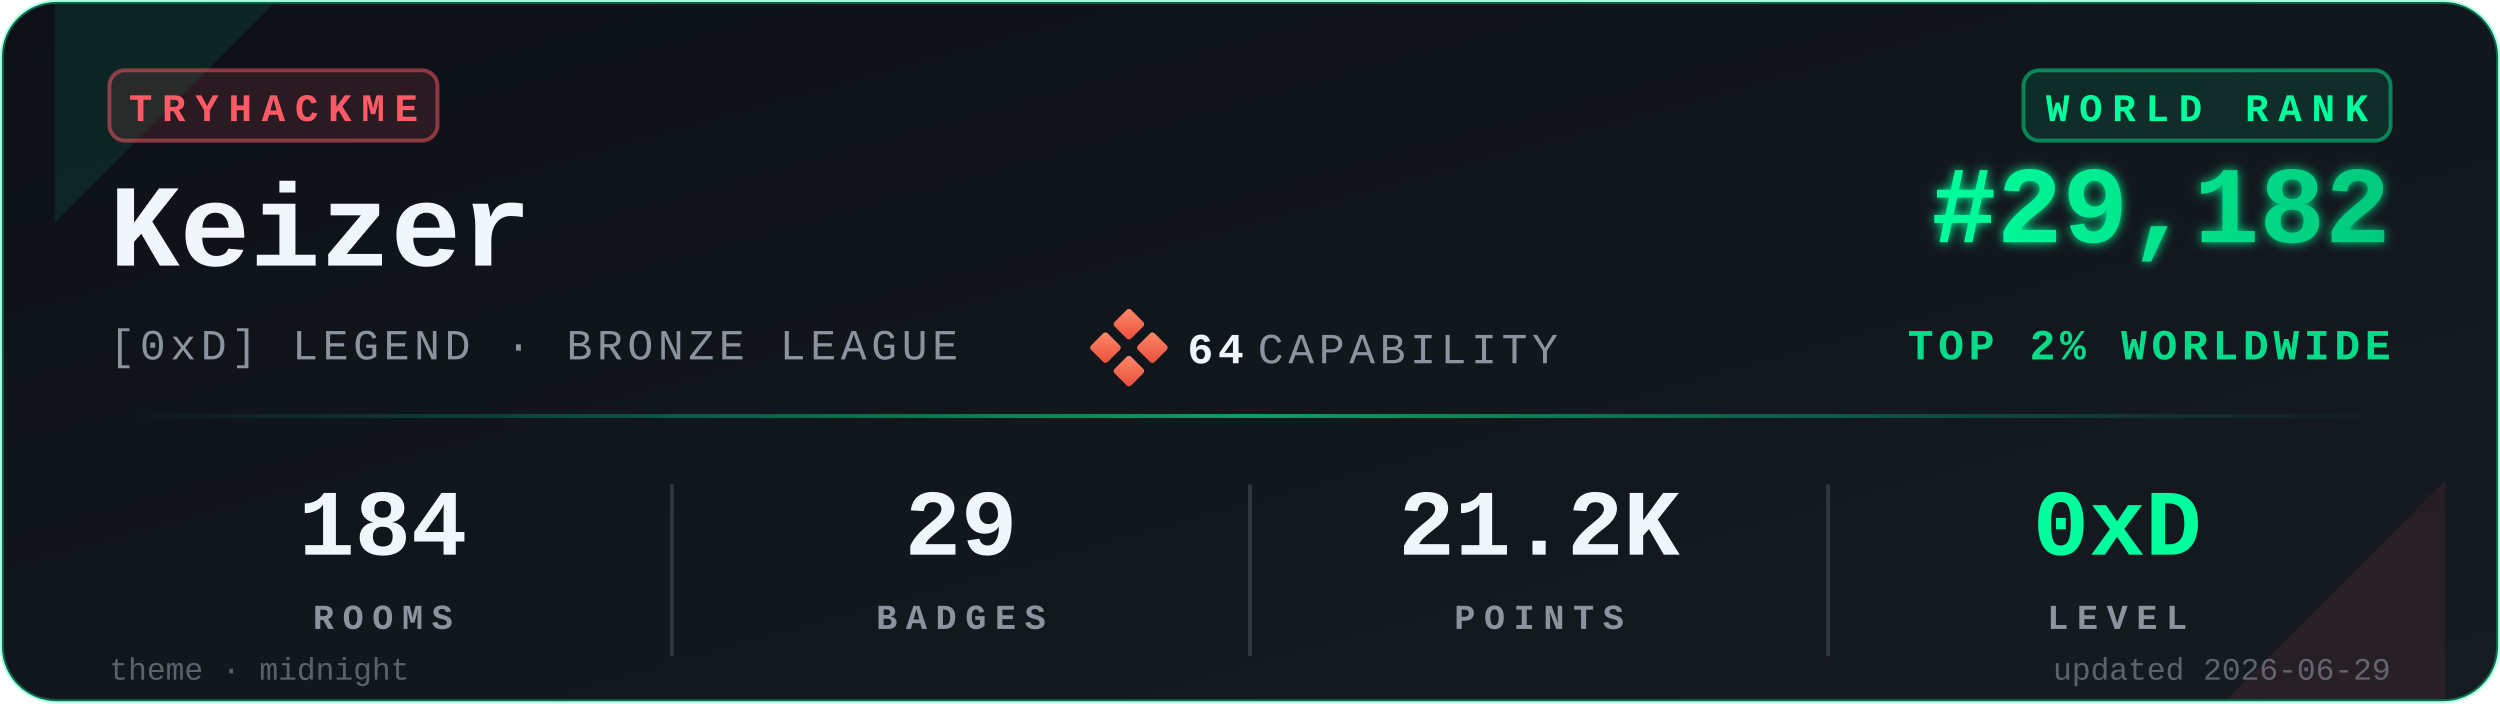
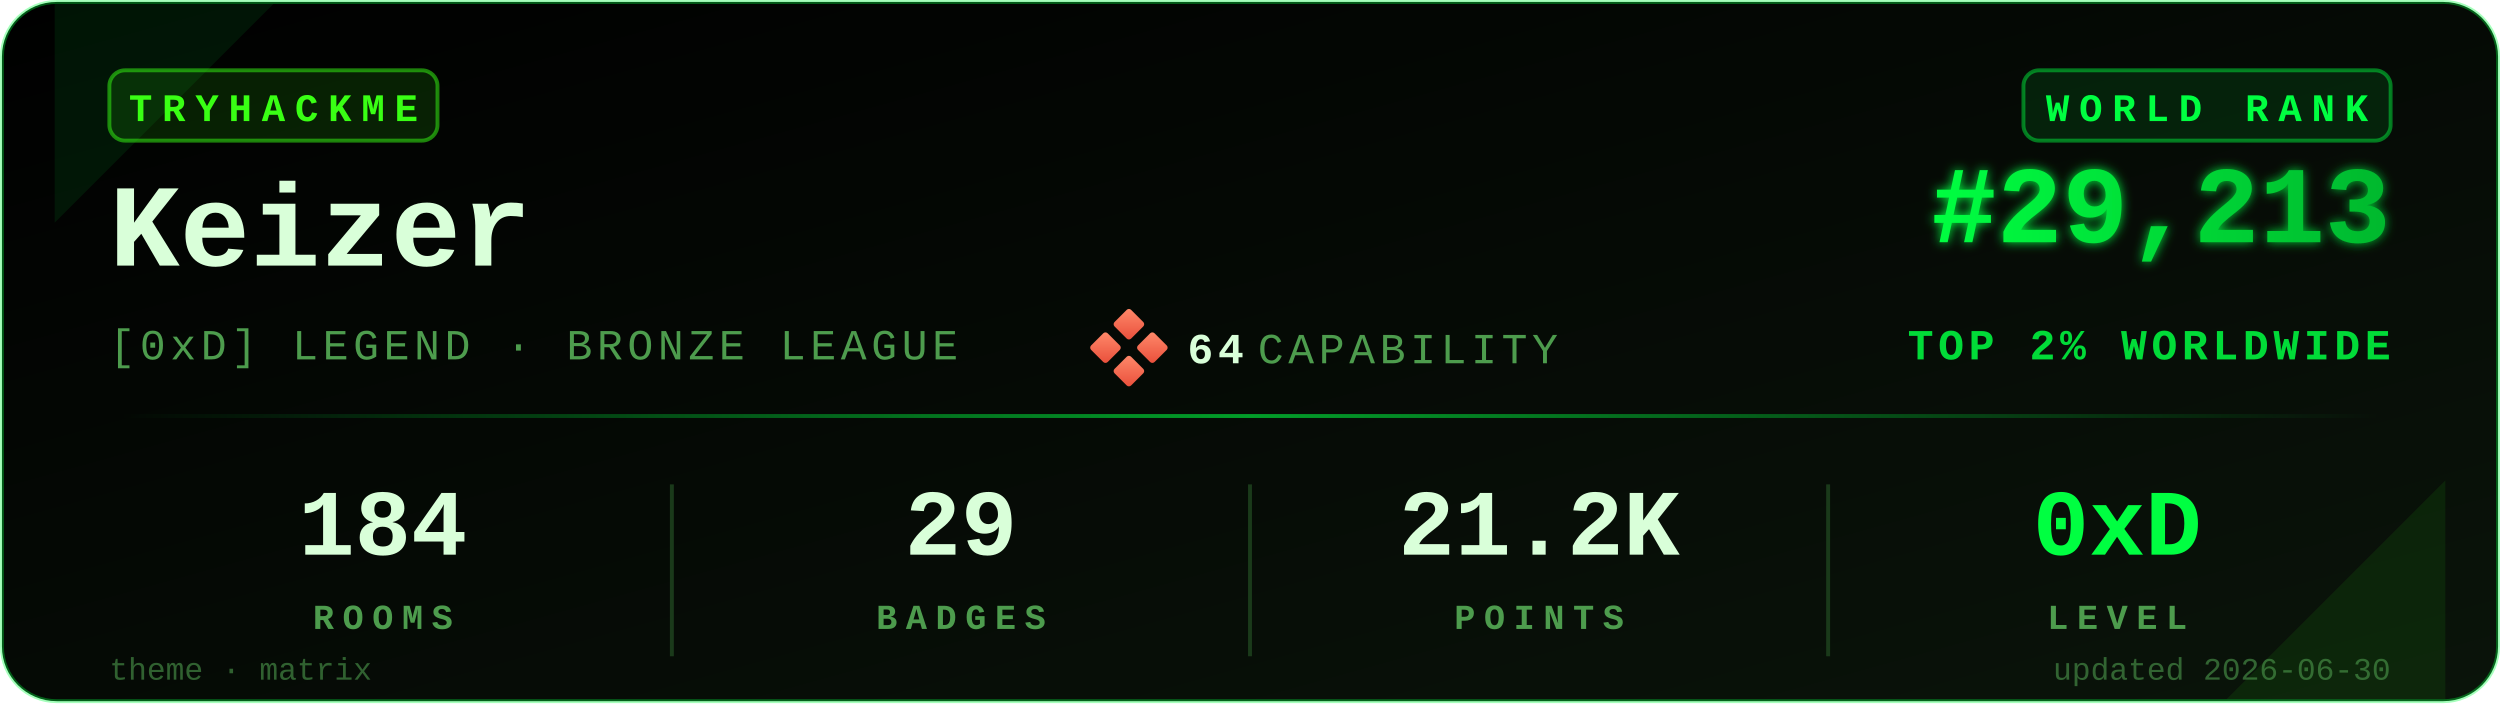
<svg xmlns="http://www.w3.org/2000/svg" viewBox="0 0 640 180" width="640" height="180" role="img" aria-label="TryHackMe stats for Keizer">
  <defs>
    <linearGradient id="bgGrad" x1="0" y1="0" x2="1" y2="1">
-       <stop offset="0%" stop-color="#0d1117" />
-       <stop offset="100%" stop-color="#161b22" />
+       <stop offset="0%" stop-color="#000000" />
+       <stop offset="100%" stop-color="#0a140a" />
    </linearGradient>
    <linearGradient id="rankGrad" x1="0" y1="0" x2="1" y2="0">
-       <stop offset="0%" stop-color="#00FF9D" />
-       <stop offset="100%" stop-color="#00C97D" />
+       <stop offset="0%" stop-color="#00FF41" />
+       <stop offset="100%" stop-color="#00B82E" />
    </linearGradient>
    <linearGradient id="accentGrad" x1="0" y1="0" x2="1" y2="0">
-       <stop offset="0%" stop-color="#00FF9D" stop-opacity="0" />
-       <stop offset="50%" stop-color="#00FF9D" stop-opacity="0.6" />
-       <stop offset="100%" stop-color="#00FF9D" stop-opacity="0" />
+       <stop offset="0%" stop-color="#00FF41" stop-opacity="0" />
+       <stop offset="50%" stop-color="#00FF41" stop-opacity="0.6" />
+       <stop offset="100%" stop-color="#00FF41" stop-opacity="0" />
    </linearGradient>
    <linearGradient id="capGrad" x1="0" y1="0" x2="1" y2="1">
      <stop offset="0%" stop-color="#ff8a6b" />
      <stop offset="100%" stop-color="#e94e3a" />
    </linearGradient>
    <filter id="glow" x="-20%" y="-20%" width="140%" height="140%">
      <feGaussianBlur stdDeviation="1.4" result="b" />
      <feMerge>
        <feMergeNode in="b" />
        <feMergeNode in="SourceGraphic" />
      </feMerge>
    </filter>
  </defs>
-   <rect x="0.5" y="0.5" width="639" height="179" rx="14" ry="14" fill="url(#bgGrad)" stroke="#00FF9D" stroke-opacity="0.35" stroke-width="1" />
-   <path d="M 14,1 L 70,1 L 14,57 Z" fill="#00FF9D" opacity="0.08" />
-   <path d="M 626,179 L 570,179 L 626,123 Z" fill="#FF5B67" opacity="0.08" />
+   <rect x="0.5" y="0.5" width="639" height="179" rx="14" ry="14" fill="url(#bgGrad)" stroke="#00FF41" stroke-opacity="0.35" stroke-width="1" />
+   <path d="M 14,1 L 70,1 L 14,57 Z" fill="#00FF41" opacity="0.08" />
+   <path d="M 626,179 L 570,179 L 626,123 Z" fill="#39FF14" opacity="0.08" />
  <g transform="translate(28,18)">
-     <rect x="0" y="0" width="84" height="18" rx="4" ry="4" fill="#FF5B67" fill-opacity="0.12" stroke="#FF5B67" stroke-opacity="0.5" />
-     <text x="42" y="13" fill="#FF5B67" font-family="ui-monospace,'SF Mono','Menlo','Cascadia Code','Consolas','Liberation Mono',monospace" font-size="10" font-weight="700" letter-spacing="2.5" text-anchor="middle">TRYHACKME</text>
+     <rect x="0" y="0" width="84" height="18" rx="4" ry="4" fill="#39FF14" fill-opacity="0.12" stroke="#39FF14" stroke-opacity="0.5" />
+     <text x="42" y="13" fill="#39FF14" font-family="ui-monospace,'SF Mono','Menlo','Cascadia Code','Consolas','Liberation Mono',monospace" font-size="10" font-weight="700" letter-spacing="2.5" text-anchor="middle">TRYHACKME</text>
  </g>
-   <text x="28" y="68" fill="#f0f6fc" font-family="ui-monospace,'SF Mono','Menlo','Cascadia Code','Consolas','Liberation Mono',monospace" font-size="30" font-weight="700">Keizer</text>
-   <text x="28" y="92" fill="#8b949e" font-family="ui-monospace,'SF Mono','Menlo','Cascadia Code','Consolas','Liberation Mono',monospace" font-size="11" font-weight="500" letter-spacing="1.2">[0xD] LEGEND · BRONZE LEAGUE</text>
+   <text x="28" y="68" fill="#D9FFD9" font-family="ui-monospace,'SF Mono','Menlo','Cascadia Code','Consolas','Liberation Mono',monospace" font-size="30" font-weight="700">Keizer</text>
+   <text x="28" y="92" fill="#4D9C4D" font-family="ui-monospace,'SF Mono','Menlo','Cascadia Code','Consolas','Liberation Mono',monospace" font-size="11" font-weight="500" letter-spacing="1.2">[0xD] LEGEND · BRONZE LEAGUE</text>
  <g transform="translate(280,80)">
    <rect x="6" y="0" width="6" height="6" rx="0.8" fill="url(#capGrad)" transform="rotate(45 9 3)" />
    <rect x="0" y="6" width="6" height="6" rx="0.8" fill="url(#capGrad)" transform="rotate(45 3 9)" />
    <rect x="12" y="6" width="6" height="6" rx="0.8" fill="url(#capGrad)" transform="rotate(45 15 9)" />
    <rect x="6" y="12" width="6" height="6" rx="0.8" fill="url(#capGrad)" transform="rotate(45 9 15)" />
-     <text x="24" y="13" fill="#f0f6fc" font-family="ui-monospace,'SF Mono','Menlo','Cascadia Code','Consolas','Liberation Mono',monospace" font-size="11" font-weight="700" letter-spacing="1.2">64</text>
-     <text x="42" y="13" fill="#8b949e" font-family="ui-monospace,'SF Mono','Menlo','Cascadia Code','Consolas','Liberation Mono',monospace" font-size="11" font-weight="500" letter-spacing="1.2">CAPABILITY</text>
+     <text x="24" y="13" fill="#D9FFD9" font-family="ui-monospace,'SF Mono','Menlo','Cascadia Code','Consolas','Liberation Mono',monospace" font-size="11" font-weight="700" letter-spacing="1.2">64</text>
+     <text x="42" y="13" fill="#4D9C4D" font-family="ui-monospace,'SF Mono','Menlo','Cascadia Code','Consolas','Liberation Mono',monospace" font-size="11" font-weight="500" letter-spacing="1.2">CAPABILITY</text>
  </g>
  <g transform="translate(612,18)">
-     <rect x="-94" y="0" width="94" height="18" rx="4" ry="4" fill="#00FF9D" fill-opacity="0.10" stroke="#00FF9D" stroke-opacity="0.45" />
-     <text x="-47" y="13" fill="#00FF9D" font-family="ui-monospace,'SF Mono','Menlo','Cascadia Code','Consolas','Liberation Mono',monospace" font-size="10" font-weight="700" letter-spacing="2.5" text-anchor="middle">WORLD RANK</text>
+     <rect x="-94" y="0" width="94" height="18" rx="4" ry="4" fill="#00FF41" fill-opacity="0.10" stroke="#00FF41" stroke-opacity="0.45" />
+     <text x="-47" y="13" fill="#00FF41" font-family="ui-monospace,'SF Mono','Menlo','Cascadia Code','Consolas','Liberation Mono',monospace" font-size="10" font-weight="700" letter-spacing="2.5" text-anchor="middle">WORLD RANK</text>
  </g>
-   <text x="612" y="62" fill="url(#rankGrad)" font-family="ui-monospace,'SF Mono','Menlo','Cascadia Code','Consolas','Liberation Mono',monospace" font-size="28" font-weight="700" text-anchor="end" filter="url(#glow)">#29,182</text>
-   <text x="612" y="92" fill="#00FF9D" fill-opacity="0.85" font-family="ui-monospace,'SF Mono','Menlo','Cascadia Code','Consolas','Liberation Mono',monospace" font-size="11" font-weight="600" letter-spacing="1.2" text-anchor="end">TOP 2% WORLDWIDE</text>
+   <text x="612" y="62" fill="url(#rankGrad)" font-family="ui-monospace,'SF Mono','Menlo','Cascadia Code','Consolas','Liberation Mono',monospace" font-size="28" font-weight="700" text-anchor="end" filter="url(#glow)">#29,213</text>
+   <text x="612" y="92" fill="#00FF41" fill-opacity="0.85" font-family="ui-monospace,'SF Mono','Menlo','Cascadia Code','Consolas','Liberation Mono',monospace" font-size="11" font-weight="600" letter-spacing="1.2" text-anchor="end">TOP 2% WORLDWIDE</text>
  <rect x="28" y="106" width="584" height="1" fill="url(#accentGrad)" />
  <g font-family="ui-monospace,'SF Mono','Menlo','Cascadia Code','Consolas','Liberation Mono',monospace" text-anchor="middle">
-     <text x="98" y="142" fill="#f0f6fc" font-size="24" font-weight="700">184</text>
-     <text x="98" y="161" fill="#8b949e" font-size="9" font-weight="600" letter-spacing="2.2">ROOMS</text>
-     <text x="246" y="142" fill="#f0f6fc" font-size="24" font-weight="700">29</text>
-     <text x="246" y="161" fill="#8b949e" font-size="9" font-weight="600" letter-spacing="2.2">BADGES</text>
-     <text x="394" y="142" fill="#f0f6fc" font-size="24" font-weight="700">21.2K</text>
-     <text x="394" y="161" fill="#8b949e" font-size="9" font-weight="600" letter-spacing="2.2">POINTS</text>
-     <text x="542" y="142" fill="#00FF9D" font-size="24" font-weight="700">0xD</text>
-     <text x="542" y="161" fill="#8b949e" font-size="9" font-weight="600" letter-spacing="2.2">LEVEL</text>
+     <text x="98" y="142" fill="#D9FFD9" font-size="24" font-weight="700">184</text>
+     <text x="98" y="161" fill="#4D9C4D" font-size="9" font-weight="600" letter-spacing="2.2">ROOMS</text>
+     <text x="246" y="142" fill="#D9FFD9" font-size="24" font-weight="700">29</text>
+     <text x="246" y="161" fill="#4D9C4D" font-size="9" font-weight="600" letter-spacing="2.2">BADGES</text>
+     <text x="394" y="142" fill="#D9FFD9" font-size="24" font-weight="700">21.2K</text>
+     <text x="394" y="161" fill="#4D9C4D" font-size="9" font-weight="600" letter-spacing="2.2">POINTS</text>
+     <text x="542" y="142" fill="#00FF41" font-size="24" font-weight="700">0xD</text>
+     <text x="542" y="161" fill="#4D9C4D" font-size="9" font-weight="600" letter-spacing="2.2">LEVEL</text>
  </g>
-   <line x1="172" y1="124" x2="172" y2="168" stroke="#30363d" stroke-width="1" />
-   <line x1="320" y1="124" x2="320" y2="168" stroke="#30363d" stroke-width="1" />
-   <line x1="468" y1="124" x2="468" y2="168" stroke="#30363d" stroke-width="1" />
-   <text x="28" y="174" fill="#8b949e" fill-opacity="0.6" font-family="ui-monospace,'SF Mono','Menlo','Cascadia Code','Consolas','Liberation Mono',monospace" font-size="8" font-weight="500">theme · midnight</text>
-   <text x="612" y="174" fill="#8b949e" fill-opacity="0.6" font-family="ui-monospace,'SF Mono','Menlo','Cascadia Code','Consolas','Liberation Mono',monospace" font-size="8" font-weight="500" text-anchor="end">updated 2026-06-29</text>
+   <line x1="172" y1="124" x2="172" y2="168" stroke="#1a3a1a" stroke-width="1" />
+   <line x1="320" y1="124" x2="320" y2="168" stroke="#1a3a1a" stroke-width="1" />
+   <line x1="468" y1="124" x2="468" y2="168" stroke="#1a3a1a" stroke-width="1" />
+   <text x="28" y="174" fill="#4D9C4D" fill-opacity="0.6" font-family="ui-monospace,'SF Mono','Menlo','Cascadia Code','Consolas','Liberation Mono',monospace" font-size="8" font-weight="500">theme · matrix</text>
+   <text x="612" y="174" fill="#4D9C4D" fill-opacity="0.6" font-family="ui-monospace,'SF Mono','Menlo','Cascadia Code','Consolas','Liberation Mono',monospace" font-size="8" font-weight="500" text-anchor="end">updated 2026-06-30</text>
</svg>
